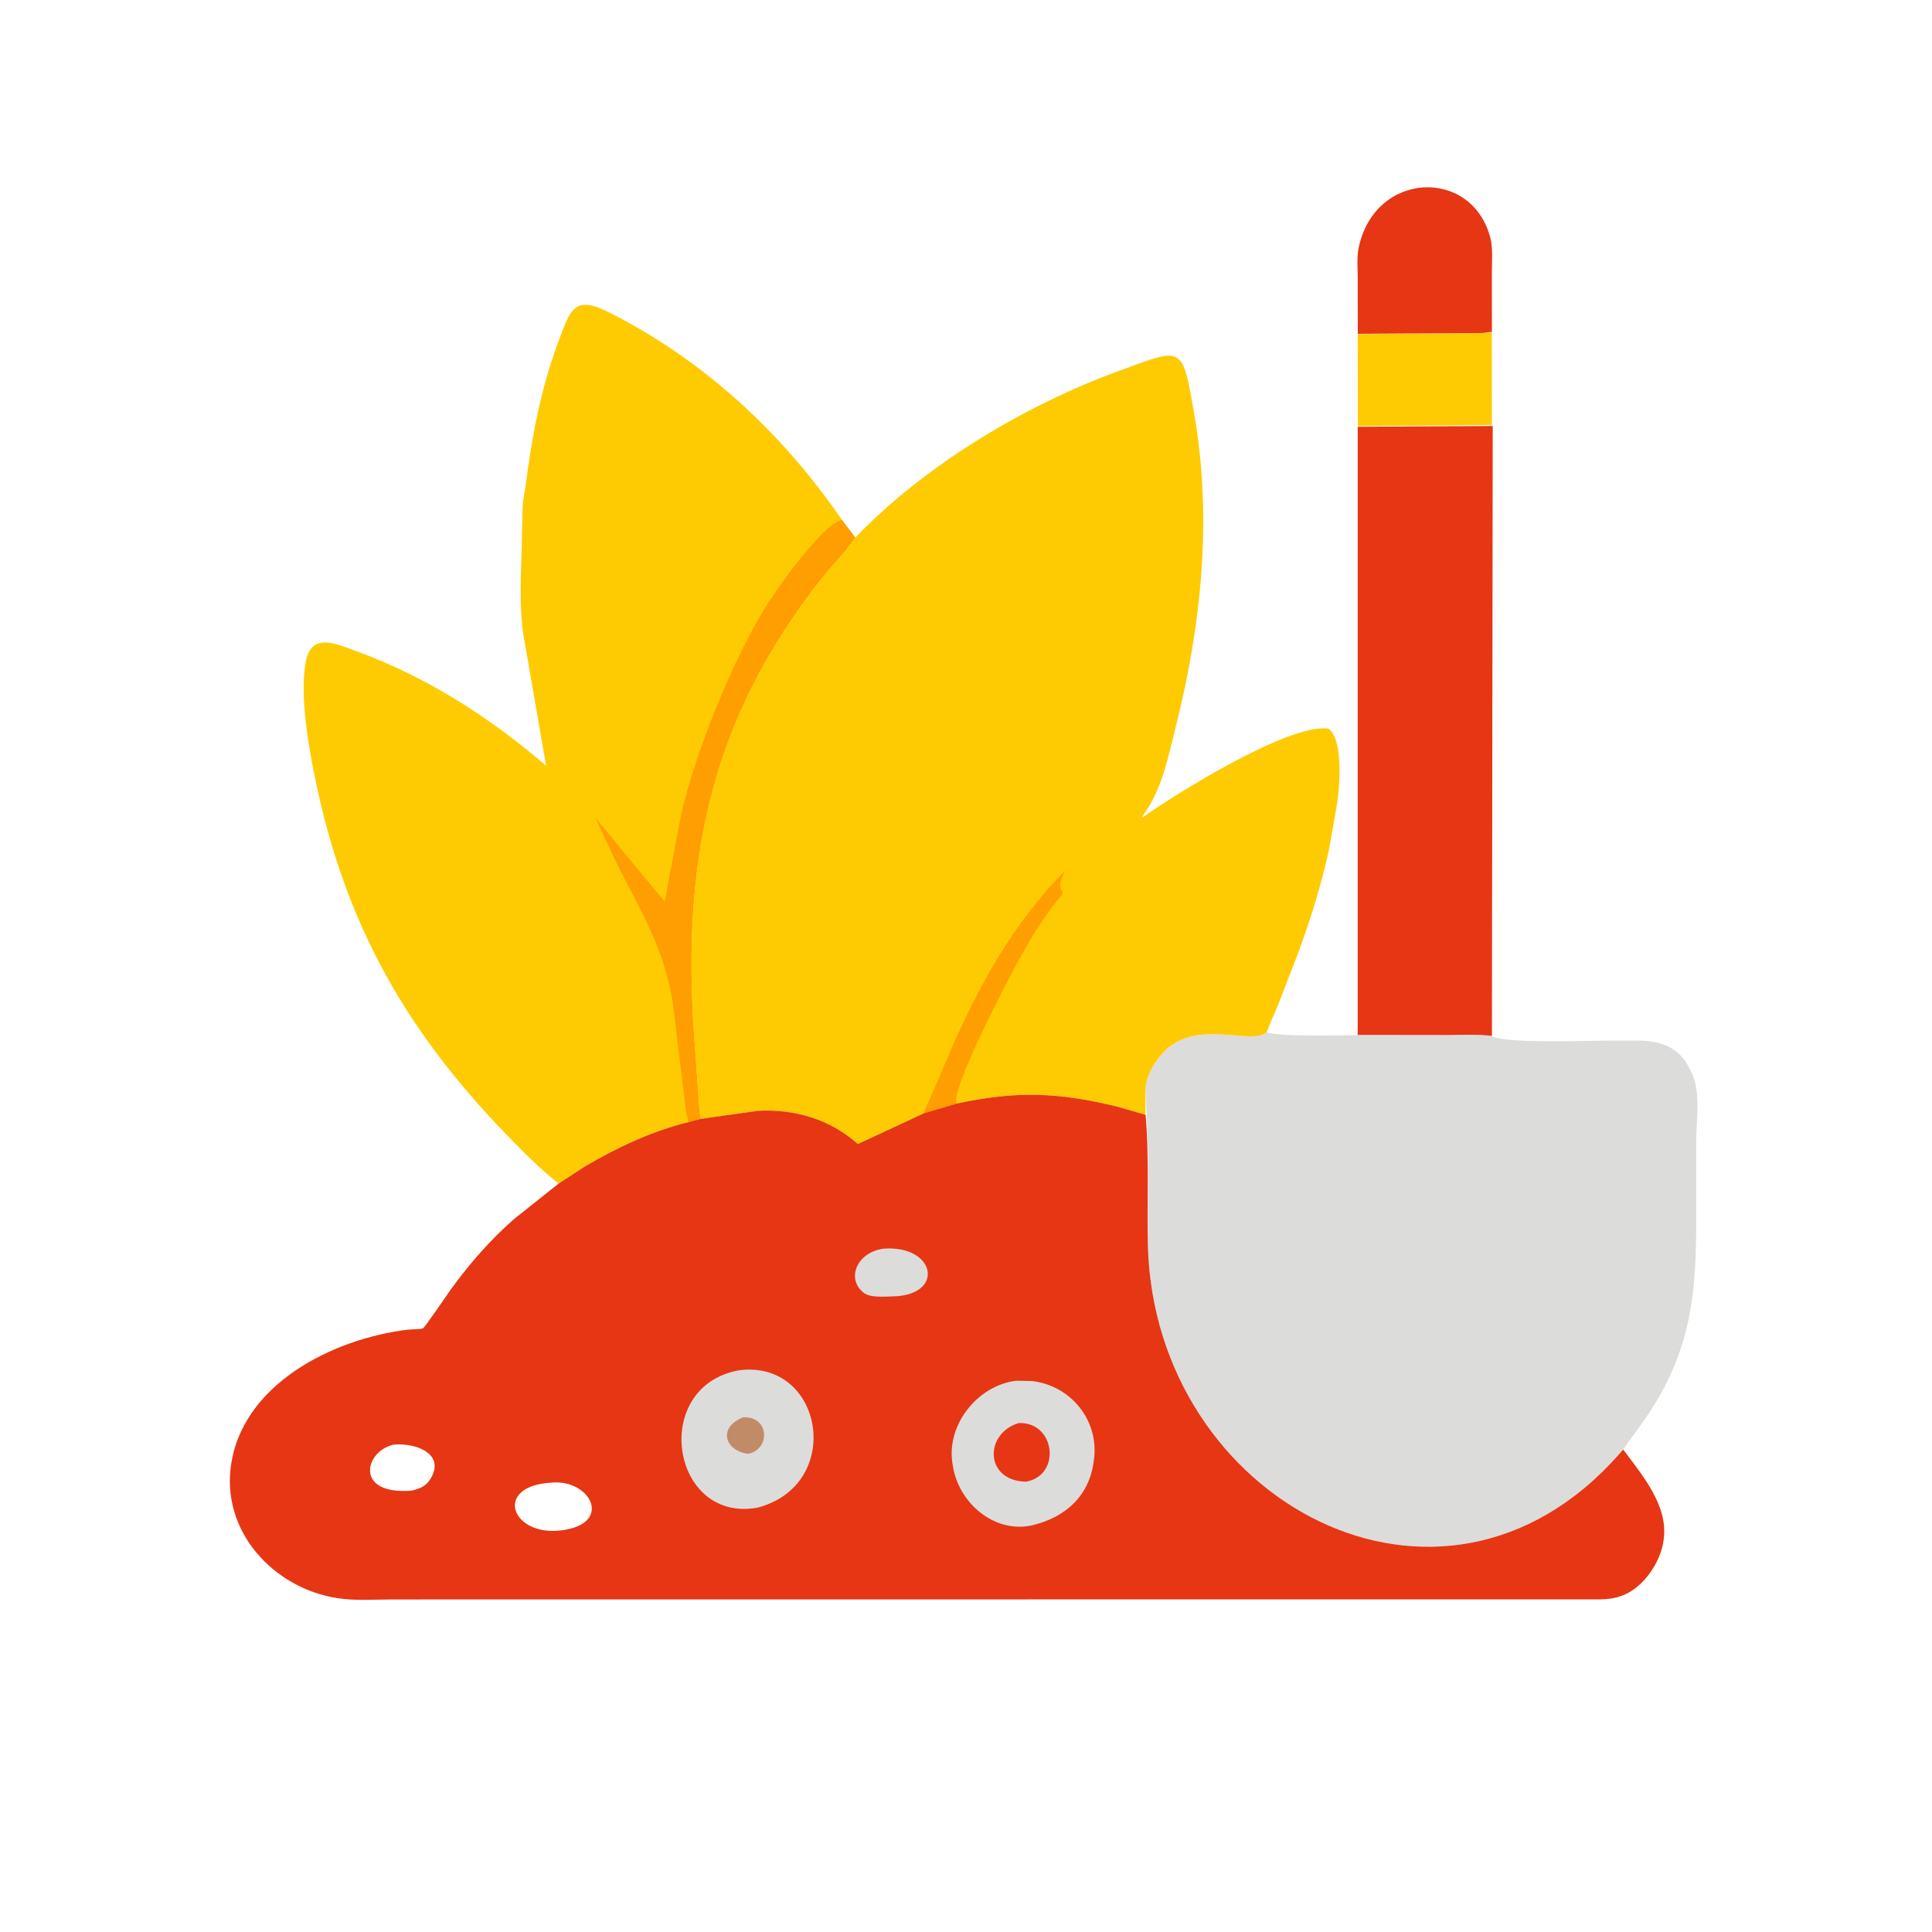
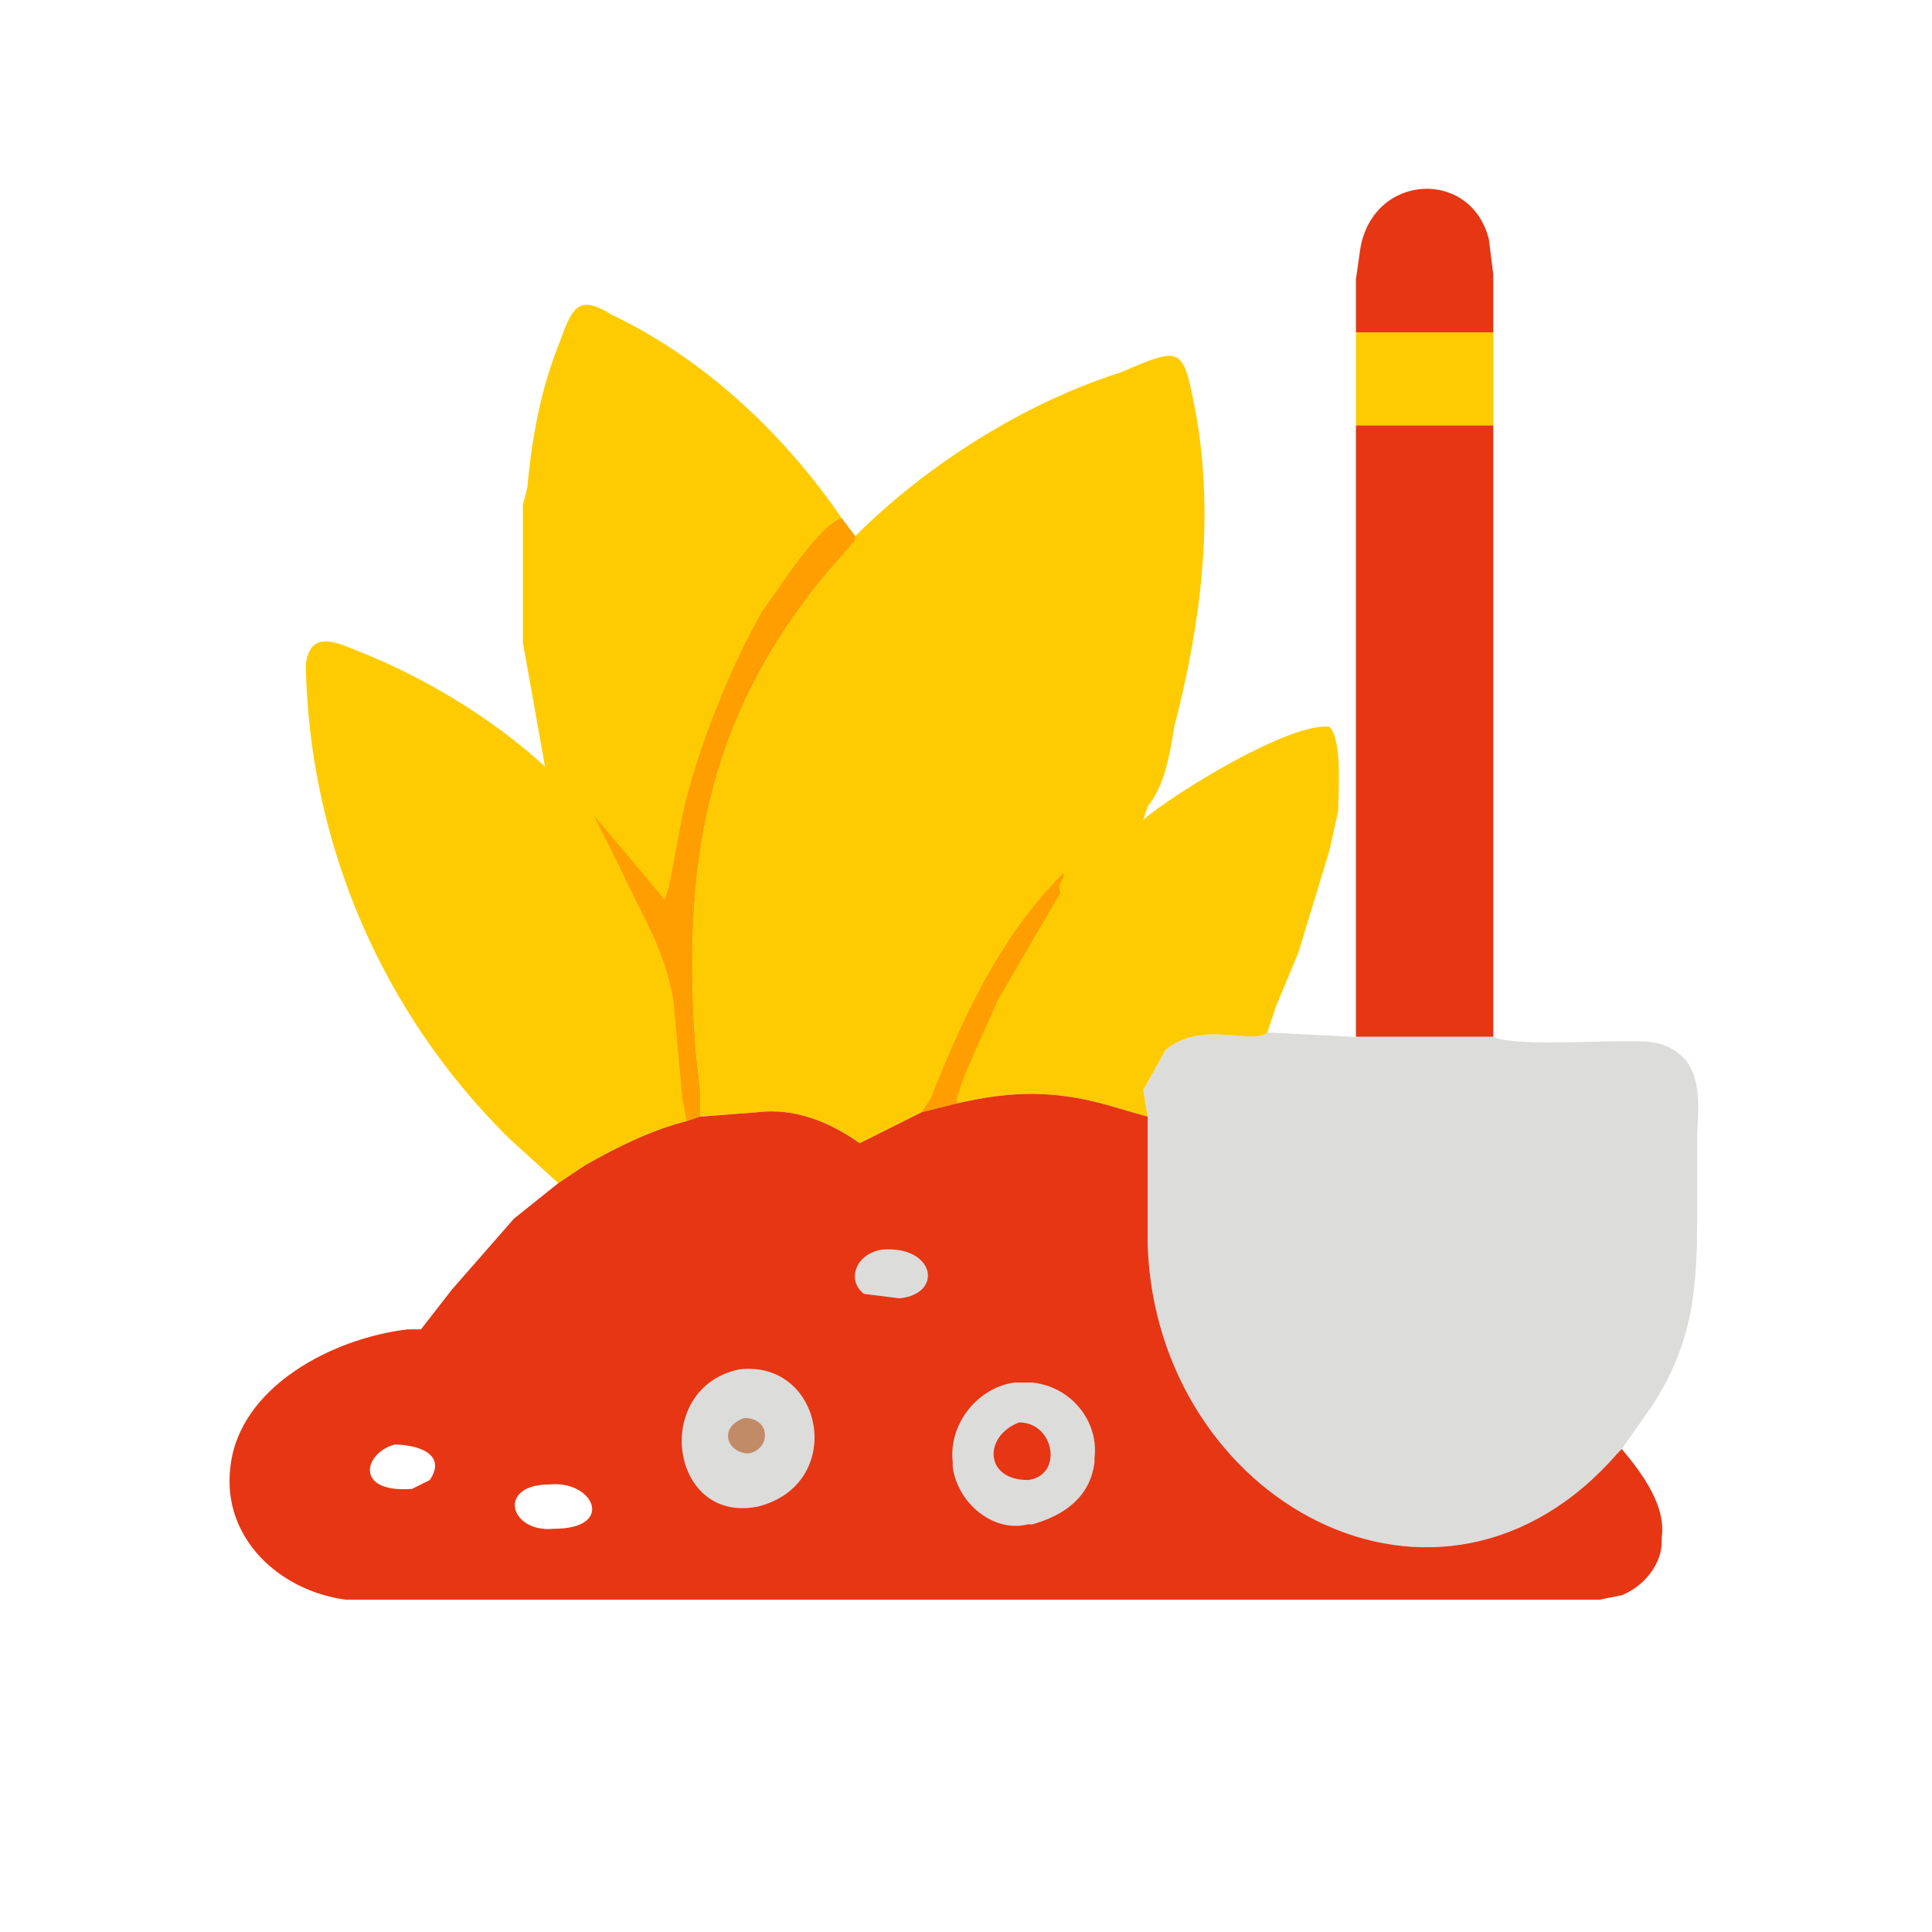
- <svg xmlns="http://www.w3.org/2000/svg" width="436" height="436">
-   <path fill="#FECB02" d="M336.657 75.125l.03 20.77-30.258.266L306.4 75.4l28.125-.247c.662-.052 1.498-.258 2.132-.028z" />
-   <path fill="#E63614" d="M306.418 75.332l-.02-12.606c.004-2.149-.23-4.63.198-6.725 3.582-17.492 25.62-18.307 29.74-2.293.623 2.418.332 5.387.338 7.885l.011 13.326c-.662-.024-1.498.182-2.16.234l-28.107.179zm-.019 20.981l30.47-.179-.182 137.717c-3.356-.455-6.918-.223-10.271-.23l-20.014-.024-.009-13.118.006-124.166z" />
-   <path fill="#FECB02" d="M126.078 267.094c-4.035-3.154-7.668-6.818-11.237-10.48-24.54-25.182-38.03-50.398-44.411-84.402-1.205-6.419-2.555-15.576-1.55-22.167l.06-.355c1.167-7.207 6.83-4.423 11.605-2.686 15.739 5.727 30.02 14.916 42.683 25.79l-4.734-27.401c-1.62-7.87-.79-16.546-.703-24.526l.158-6.72c.095-1.581.46-2.959.656-4.488 1.39-10.882 3.389-21.66 7.19-31.98 2.963-8.04 3.75-11.19 11.802-7.113 21.306 10.787 38.935 27.133 52.376 46.726l3.037 4.012-.172.26c-1.995 3.003-4.723 5.613-6.976 8.441-26.534 33.298-32.245 66.326-28.98 106.972l.675 9.492c.134 1.857.197 3.898.566 5.719l.064.3-2.802.746c-8.229 1.989-16.37 5.834-23.605 10.136l-5.702 3.724z" />
-   <path fill="#FE9E00" d="M189.973 117.292l3.037 4.012-.172.26c-1.995 3.003-4.723 5.613-6.976 8.441-26.534 33.298-32.245 66.326-28.98 106.972l.675 9.492c.134 1.857.197 3.898.566 5.719l.064.3-2.802.746c-.555-1.784-.73-3.722-.955-5.573l-2.668-21.83c-2.078-11.799-6.529-19.143-11.917-29.644l-5.553-11.72 15.627 18.907c.46-.96.555-2.285.703-3.338l3.121-16.361c3.215-13.834 11.13-33.604 18.59-46.016 2.364-3.933 13.017-19.224 17.64-20.367z" />
-   <path fill="#DCDCDB" d="M285.889 232.912c1.973 1.125 17.08.687 20.412.704l.089-13.137.012 13.118 20.014.025c3.353.006 6.915-.226 10.244.138l.347.236c4.002 1.532 21.639.836 26.591.836l6.076.003c4.371.008 8.725 1.213 11.08 5.335l1.152 2.218c1.902 4.38.886 10.36.89 15.083v17.565c-.015 15.98-.915 28.263-9.75 42.443-2.083 3.343-4.518 6.403-6.73 9.65l-.962 1.073c-40.096 45.506-104.622 10.519-106.3-46.85-.29-9.902.338-19.867-.277-29.756l-.282-5.791c.124-3.167 2.355-6.762 4.615-8.886 7.401-6.956 19.536-.908 22.779-4.007z" />
-   <path fill="#FECB02" d="M193.01 121.304c15.827-16.42 38.322-29.902 59.797-37.712 14.208-5.167 13.975-5.948 16.723 9.976 4.044 23.426 1.623 47.348-4.15 70.268-1.609 6.389-2.858 13.006-6.403 18.654-.355.566-1.068 1.423-1.22 2.049 7.094-5.09 33.105-21.393 42.033-20.104 3.56 2.543 2.525 14.085 1.751 18.126l-1.651 9.34c-1.722 7.82-4.164 15.614-6.915 23.13l-4.539 11.736c-.83 2.022-1.853 4.077-2.547 6.145-3.243 3.1-15.378-2.949-22.78 4.007-2.26 2.124-4.49 5.719-4.614 8.886l.011 5.791-6.178-1.81c-13.7-3.358-23.015-3.608-36.462-.736l-7.376 2.193-14.906 6.933c-6.205-5.585-14.274-7.939-22.511-7.497l-12.86 1.81-.09-.301c-.37-1.821-.432-3.862-.566-5.719l-.675-9.492c-3.265-40.646 2.446-73.674 28.98-106.972 2.253-2.828 4.98-5.438 6.976-8.44l.172-.261z" />
-   <path fill="#FE9E00" d="M208.49 251.243c.293-1.16.9-2.241 1.397-3.327l2.282-5.273c6.882-16.792 15.234-33.081 28.142-46.1l-.717 1.72c-1.124 2.65.883 2.695-.12 3.885-5.903 6.997-10.238 15.613-14.366 23.721-1.516 2.978-10.488 20.79-9.242 23.181l-7.376 2.193z" />
-   <path fill="#E63614" d="M215.866 249.05c13.447-2.872 22.761-2.622 36.462.737l6.212 1.81c.852 9.888.224 19.853.514 29.754 1.678 57.37 66.204 92.357 106.3 46.851l.962-1.073c4.219 5.65 10.109 12.546 9.159 20.079l-.054.4c-.638 4.94-4.549 10.665-9.205 12.424l-.324.117c-1.61.592-3.05.75-4.744.784l-272.72.023c-3.555.003-7.313.256-10.842-.112-14.73-1.533-27.306-14.202-25.548-29.445 2.172-18.844 22.988-29.3 40.046-31.334.978-.116 2.437-.01 3.348-.283.399-.12 5.72-7.99 6.344-8.847 4.222-5.794 8.794-11.05 14.187-15.795l10.115-8.046 5.702-3.724c7.236-4.302 15.376-8.147 23.605-10.136l2.827-.746 12.86-1.809c8.238-.442 16.307 1.912 22.512 7.497l14.906-6.933 7.376-2.193zm-91.639 85.553c-12.486.815-9.1 11.368 1.242 10.87 13.431-.89 8.095-11.9-1.242-10.87zm-35.432-8.581c-6.58 1.487-8.844 11.436 4.096 10.374 1.672-.395 3.12-.908 4.115-2.438 3.759-5.786-3.082-8.434-8.211-7.936z" />
-   <path fill="#DCDCDB" d="M199.475 281.778c11.398-.761 13.673 9.84 3.077 10.732-1.98.029-5.882.511-7.514-.68-4.173-3.044-1.814-9.255 4.437-10.052zm-32.641 27.449c19.016-2.4 23.815 25.822 4.113 31.013-19.595 3.531-24.294-27.448-4.113-31.013z" />
-   <path fill="#C18B68" d="M167.665 319.855c5.884-.353 6.332 7.036 1.29 8.223-5.069-.426-7.285-5.766-1.29-8.223z" />
-   <path fill="#DCDCDB" d="M229.312 311.594l3.527.063c8.82.98 15.242 8.899 14.038 17.76l-.057.412c-1.032 7.792-6.38 12.615-13.927 14.402l-.486.099c-8.384 1.497-16.043-5.337-17.35-13.375l-.16-.965c-1.202-8.692 5.827-17.34 14.415-18.396z" />
-   <path fill="#E63614" d="M229.856 321.15c8.312-.377 9.734 11.831 1.674 13.225-9.305-.178-9.484-10.786-1.674-13.224z" />
+ <svg xmlns="http://www.w3.org/2000/svg" viewBox="0 0 436 436">
+   <path fill="#FECB02" d="M337 75v21h-31V75h31z" />
+   <path fill="#E63614" d="M306 75V63l1-7c3-17 25-18 29-2l1 8v13h-31zm0 21h31v138h-31V96z" />
+   <path fill="#FECB02" d="m126 267-11-10a154 154 0 0 1-46-107c1-8 7-5 12-3 15 6 30 15 42 26l-5-28v-31l1-4c1-11 3-22 7-32 3-8 4-12 12-7 21 10 39 27 52 46l3 4v1l-7 8c-27 33-32 66-29 107l1 9v6l-3 1c-8 2-16 6-23 10l-6 4z" />
+   <path fill="#FE9E00" d="m190 117 3 4v1l-7 8c-27 33-32 66-29 107l1 9v6l-3 1-1-5-2-22c-2-12-7-19-12-30l-6-12 16 19 1-3 3-16c3-14 11-34 18-46 3-4 13-20 18-21z" />
+   <path fill="#DCDCDB" d="m286 233 20 1v-14 14h31c4 2 22 1 27 1h6c4 0 8 1 11 5l1 2c2 5 1 11 1 15v18c0 16-1 28-10 42l-7 10-1 1c-40 46-104 11-106-47v-29l-1-6 5-9c8-7 20-1 23-4z" />
+   <path fill="#FECB02" d="M193 121c16-16 38-30 60-37 14-6 14-6 17 10 4 23 1 47-5 70-1 6-2 13-6 18l-1 3c7-6 33-22 42-21 3 3 2 15 2 19l-2 9-7 23-5 12-2 6c-3 3-15-3-23 4l-5 9 1 6-7-2c-13-4-23-4-36-1l-8 2-14 7c-7-5-15-8-23-7l-13 1v-6l-1-9c-3-41 2-74 29-107l7-8v-1z" />
+   <path fill="#FE9E00" d="m208 251 2-3 2-5c7-17 15-33 28-46v1c-2 3 0 3-1 4l-14 24c-1 3-10 21-9 23l-8 2z" />
+   <path fill="#E63614" d="M216 249c13-3 23-3 36 1l7 2v29c2 58 66 93 106 47l1-1c5 6 10 13 9 20v1c0 5-4 10-9 12l-5 1H78c-15-2-28-14-26-30 2-18 23-29 40-31h3l7-9 14-16 10-8 6-4c7-4 15-8 23-10l3-1 13-1c8-1 16 2 23 7l14-7 8-2zm-92 86c-12 0-9 11 1 10 14 0 9-11-1-10zm-35-9c-7 2-9 11 4 10l4-2c4-6-3-8-8-8z" />
+   <path fill="#DCDCDB" d="M199 282c12-1 14 10 4 11l-8-1c-4-3-2-9 4-10zm-32 27c19-2 24 26 4 31-20 4-24-27-4-31z" />
+   <path fill="#C18B68" d="M168 320c6 0 6 7 1 8-5 0-7-6-1-8z" />
+   <path fill="#DCDCDB" d="M229 312h4c9 1 15 9 14 17v1c-1 8-7 12-14 14h-1c-8 2-16-5-17-13v-1c-1-9 6-17 14-18z" />
+   <path fill="#E63614" d="M230 321c8 0 10 12 2 13-10 0-10-10-2-13z" />
</svg>
